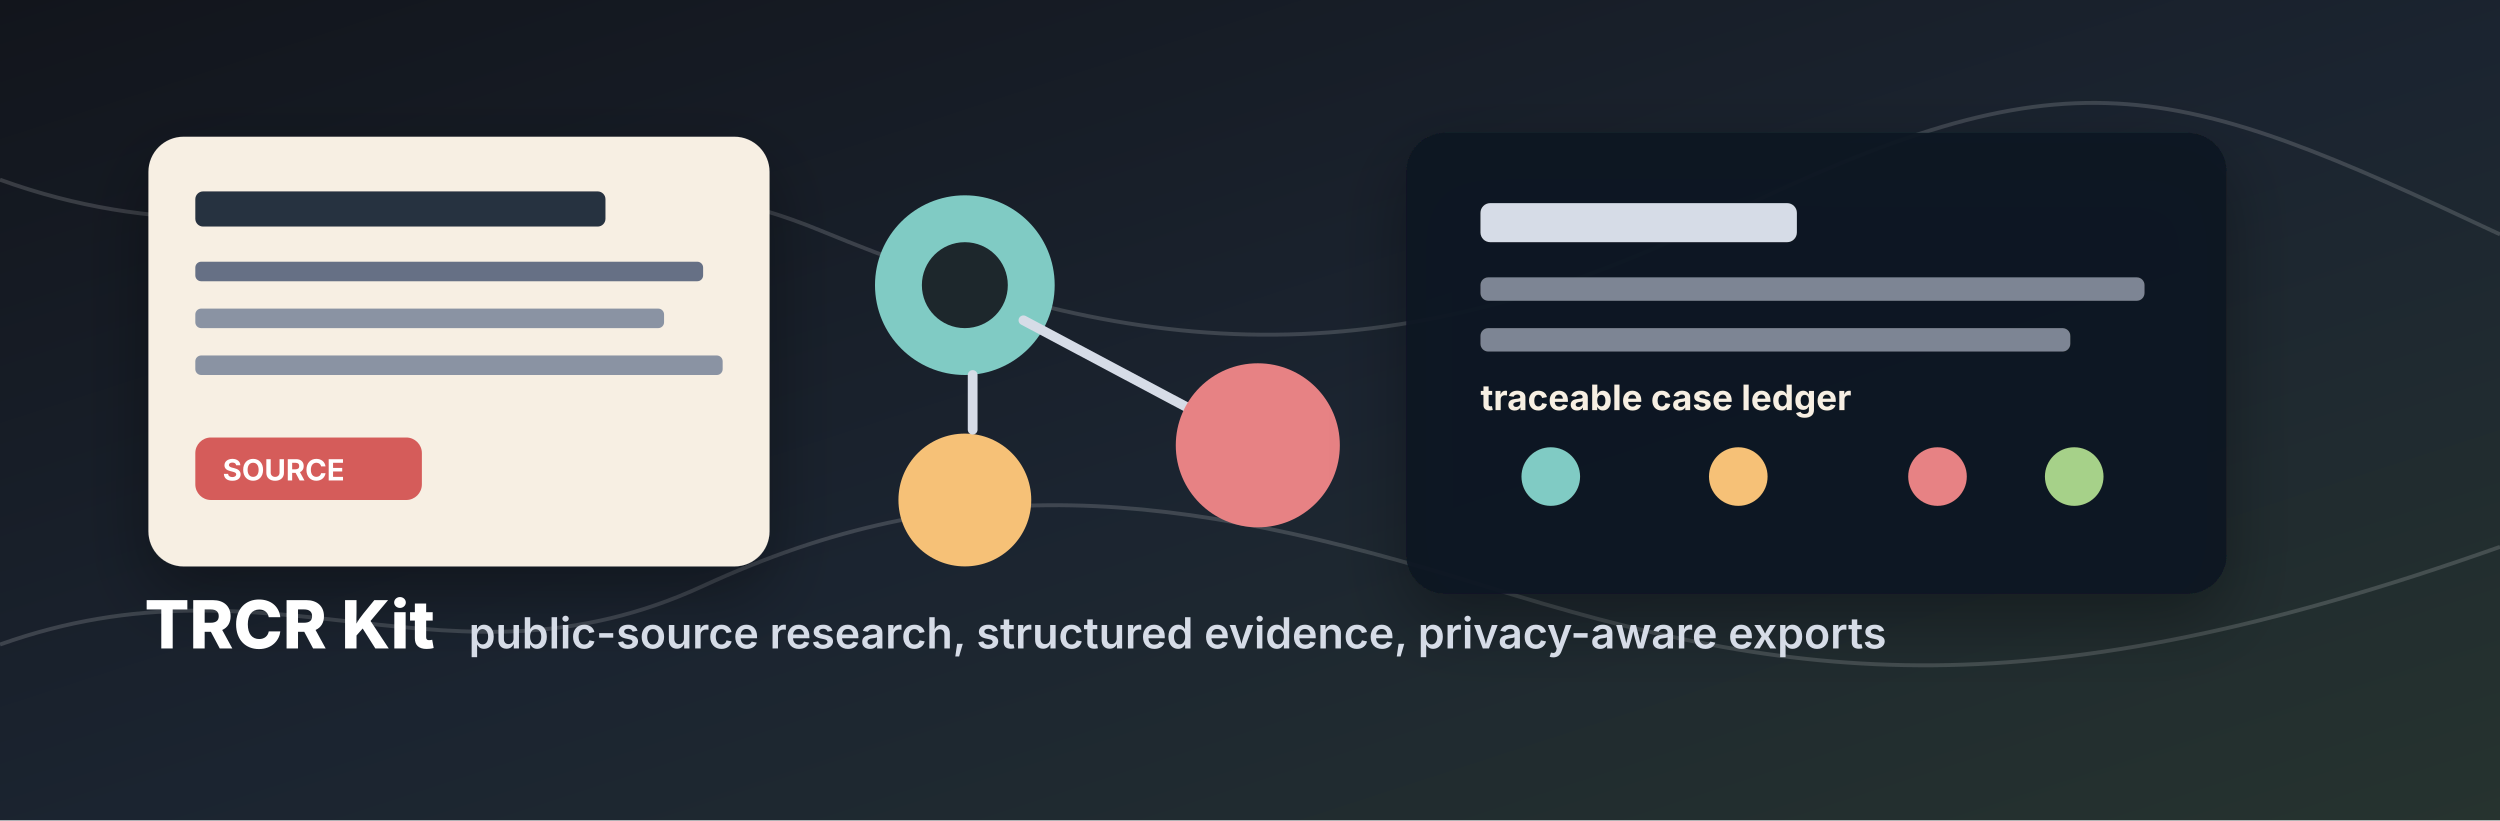
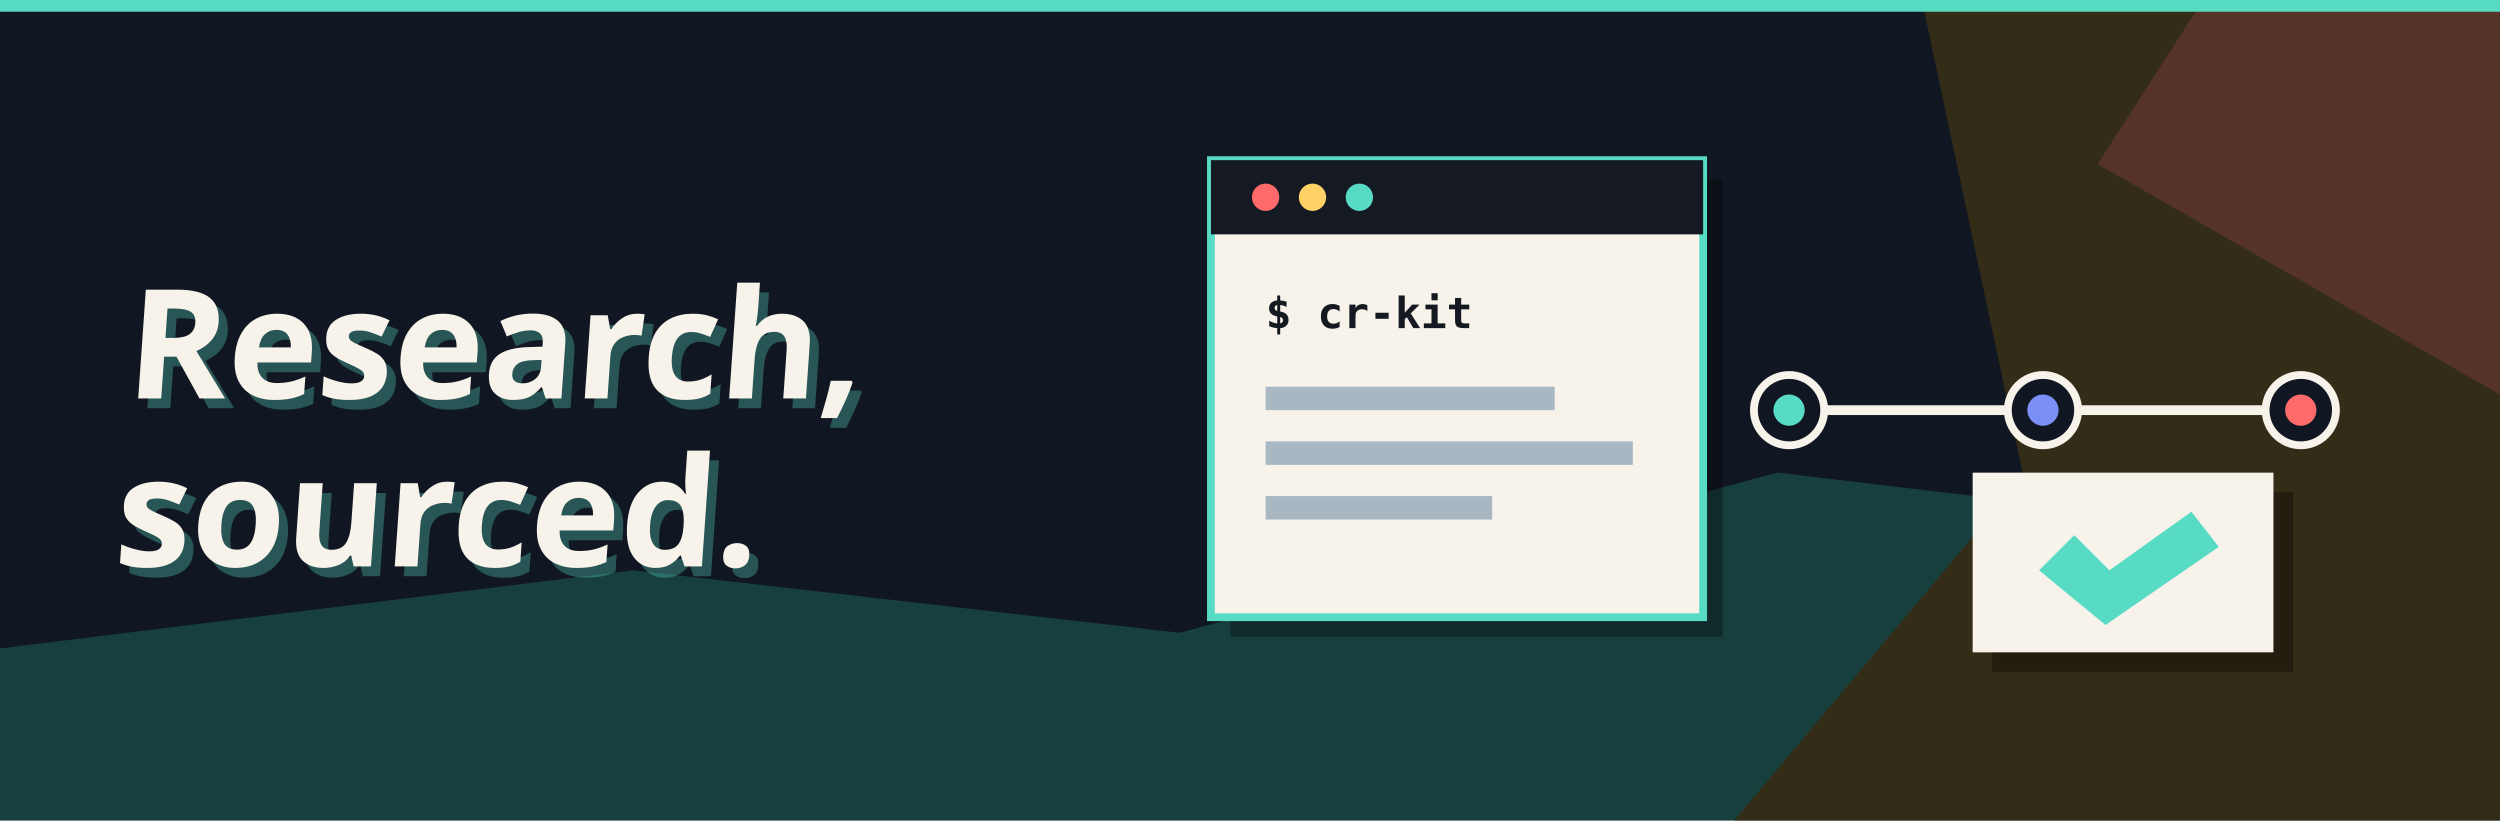
<svg xmlns="http://www.w3.org/2000/svg" width="1280" height="420" viewBox="0 0 1280 420" role="img" aria-labelledby="title desc">
-   <defs>
-     <linearGradient id="bg" x1="0" x2="1" y1="0" y2="1">
-       <stop offset="0%" stop-color="#12151c" />
-       <stop offset="52%" stop-color="#1b2430" />
-       <stop offset="100%" stop-color="#26332f" />
-     </linearGradient>
-     <linearGradient id="line" x1="0" x2="1">
-       <stop offset="0%" stop-color="#80cbc4" />
-       <stop offset="50%" stop-color="#f6c177" />
-       <stop offset="100%" stop-color="#e78284" />
-     </linearGradient>
-     <filter id="shadow" x="-20%" y="-20%" width="140%" height="140%">
-       <feDropShadow dx="0" dy="14" stdDeviation="18" flood-color="#000000" flood-opacity="0.35" />
-     </filter>
-   </defs>
-   <rect width="1280" height="420" rx="0" fill="url(#bg)" />
-   <g opacity="0.16">
-     <path d="M0 330 C140 280 230 360 360 300 S600 250 760 300 1040 365 1280 280" fill="none" stroke="#ffffff" stroke-width="2" />
-     <path d="M0 92 C160 150 270 56 420 118 S700 200 880 112 1110 40 1280 120" fill="none" stroke="#ffffff" stroke-width="2" />
+   <rect width="1280" height="420" fill="#111722" />
+   <path d="M0 332L324 292L604 324L910 242L1280 286V420H0Z" fill="#173f3d" />
+   <path d="M984 0H1280V420H888L1036 244Z" fill="#332c16" />
+   <path d="M1128 0H1280V202L1074 84Z" fill="#8c3f3f" opacity="0.38" />
+   <path d="M0 0H1280" stroke="#58dbc5" stroke-width="12" />
+   <g transform="translate(72 86) skewX(-4)">
+     <text x="5" y="123" font-family="Oxanium, Rajdhani, 'Space Grotesk', 'Arial Black', Impact, sans-serif" font-size="78" font-weight="900" letter-spacing="0" fill="#58dbc5" opacity="0.32">Research,</text>
+     <text x="5" y="209" font-family="Oxanium, Rajdhani, 'Space Grotesk', 'Arial Black', Impact, sans-serif" font-size="78" font-weight="900" letter-spacing="0" fill="#58dbc5" opacity="0.32">sourced.</text>
+     <text x="0" y="118" font-family="Oxanium, Rajdhani, 'Space Grotesk', 'Arial Black', Impact, sans-serif" font-size="78" font-weight="900" letter-spacing="0" fill="#f7f3ea">Research,</text>
+     <text x="0" y="204" font-family="Oxanium, Rajdhani, 'Space Grotesk', 'Arial Black', Impact, sans-serif" font-size="78" font-weight="900" letter-spacing="0" fill="#f7f3ea">sourced.</text>
  </g>
-   <g transform="translate(76 70)" filter="url(#shadow)">
-     <rect x="0" y="0" width="318" height="220" rx="18" fill="#f7efe3" />
-     <rect x="24" y="28" width="210" height="18" rx="4" fill="#28313f" />
-     <rect x="24" y="64" width="260" height="10" rx="3" fill="#667085" />
-     <rect x="24" y="88" width="240" height="10" rx="3" fill="#8a93a3" />
-     <rect x="24" y="112" width="270" height="10" rx="3" fill="#8a93a3" />
-     <rect x="24" y="154" width="116" height="32" rx="8" fill="#d55c5a" />
-     <text x="38" y="176" font-family="Inter, Arial, sans-serif" font-size="15" font-weight="700" fill="#fff">SOURCE</text>
+   <g transform="translate(620 82)">
+     <rect x="10" y="10" width="252" height="234" fill="#000000" opacity="0.34" />
+     <rect x="0" y="0" width="252" height="234" fill="#f7f3ea" stroke="#58dbc5" stroke-width="4" />
+     <rect x="0" y="0" width="252" height="38" fill="#151922" />
+     <circle cx="28" cy="19" r="7" fill="#ff6b6b" />
+     <circle cx="52" cy="19" r="7" fill="#ffd166" />
+     <circle cx="76" cy="19" r="7" fill="#58dbc5" />
+     <text x="28" y="86" font-family="ui-monospace, SFMono-Regular, Menlo, Consolas, monospace" font-size="22" font-weight="800" letter-spacing="0" fill="#151922">$ cr-kit</text>
+     <rect x="28" y="116" width="148" height="12" fill="#a8b7c2" />
+     <rect x="28" y="144" width="188" height="12" fill="#a8b7c2" />
+     <rect x="28" y="172" width="116" height="12" fill="#a8b7c2" />
  </g>
-   <g transform="translate(420 82)">
-     <circle cx="74" cy="64" r="46" fill="#80cbc4" />
-     <circle cx="74" cy="64" r="22" fill="#12151c" opacity="0.9" />
-     <circle cx="74" cy="174" r="34" fill="#f6c177" />
-     <path d="M104 82 L198 132" stroke="#d6dce7" stroke-width="5" stroke-linecap="round" />
-     <path d="M78 110 L78 138" stroke="#d6dce7" stroke-width="5" stroke-linecap="round" />
-     <circle cx="224" cy="146" r="42" fill="#e78284" />
+   <g transform="translate(894 112)">
+     <path d="M22 98H284" stroke="#f7f3ea" stroke-width="5" />
+     <circle cx="22" cy="98" r="18" fill="#111722" stroke="#f7f3ea" stroke-width="4" />
+     <circle cx="22" cy="98" r="8" fill="#58dbc5" />
+     <circle cx="152" cy="98" r="18" fill="#111722" stroke="#f7f3ea" stroke-width="4" />
+     <circle cx="152" cy="98" r="8" fill="#7c8ff7" />
+     <circle cx="284" cy="98" r="18" fill="#111722" stroke="#f7f3ea" stroke-width="4" />
+     <circle cx="284" cy="98" r="8" fill="#ff6b6b" />
  </g>
-   <g transform="translate(720 68)" filter="url(#shadow)">
-     <rect x="0" y="0" width="420" height="236" rx="20" fill="#101820" opacity="0.94" />
-     <path d="M42 176 H364" stroke="url(#line)" stroke-width="6" stroke-linecap="round" />
-     <circle cx="74" cy="176" r="15" fill="#80cbc4" />
-     <circle cx="170" cy="176" r="15" fill="#f6c177" />
-     <circle cx="272" cy="176" r="15" fill="#e78284" />
-     <circle cx="342" cy="176" r="15" fill="#a6d189" />
-     <rect x="38" y="36" width="162" height="20" rx="5" fill="#d6dce7" />
-     <rect x="38" y="74" width="340" height="12" rx="4" fill="#7d8594" />
-     <rect x="38" y="100" width="302" height="12" rx="4" fill="#7d8594" />
-     <text x="38" y="142" font-family="Inter, Arial, sans-serif" font-size="18" font-weight="700" fill="#f7efe3">traceable case ledger</text>
-   </g>
-   <g transform="translate(74 332)">
-     <text x="0" y="0" font-family="Inter, Arial, sans-serif" font-size="34" font-weight="800" fill="#ffffff">TRCR Kit</text>
-     <text x="166" y="0" font-family="Inter, Arial, sans-serif" font-size="22" font-weight="600" fill="#d6dce7">public-source research, structured evidence, privacy-aware exports</text>
+   <g transform="translate(1010 242)">
+     <rect x="10" y="10" width="154" height="92" fill="#000000" opacity="0.34" />
+     <rect x="0" y="0" width="154" height="92" fill="#f7f3ea" />
+     <polygon points="34,50 52,32 70,50 112,20 126,38 68,78" fill="#58dbc5" />
  </g>
</svg>
